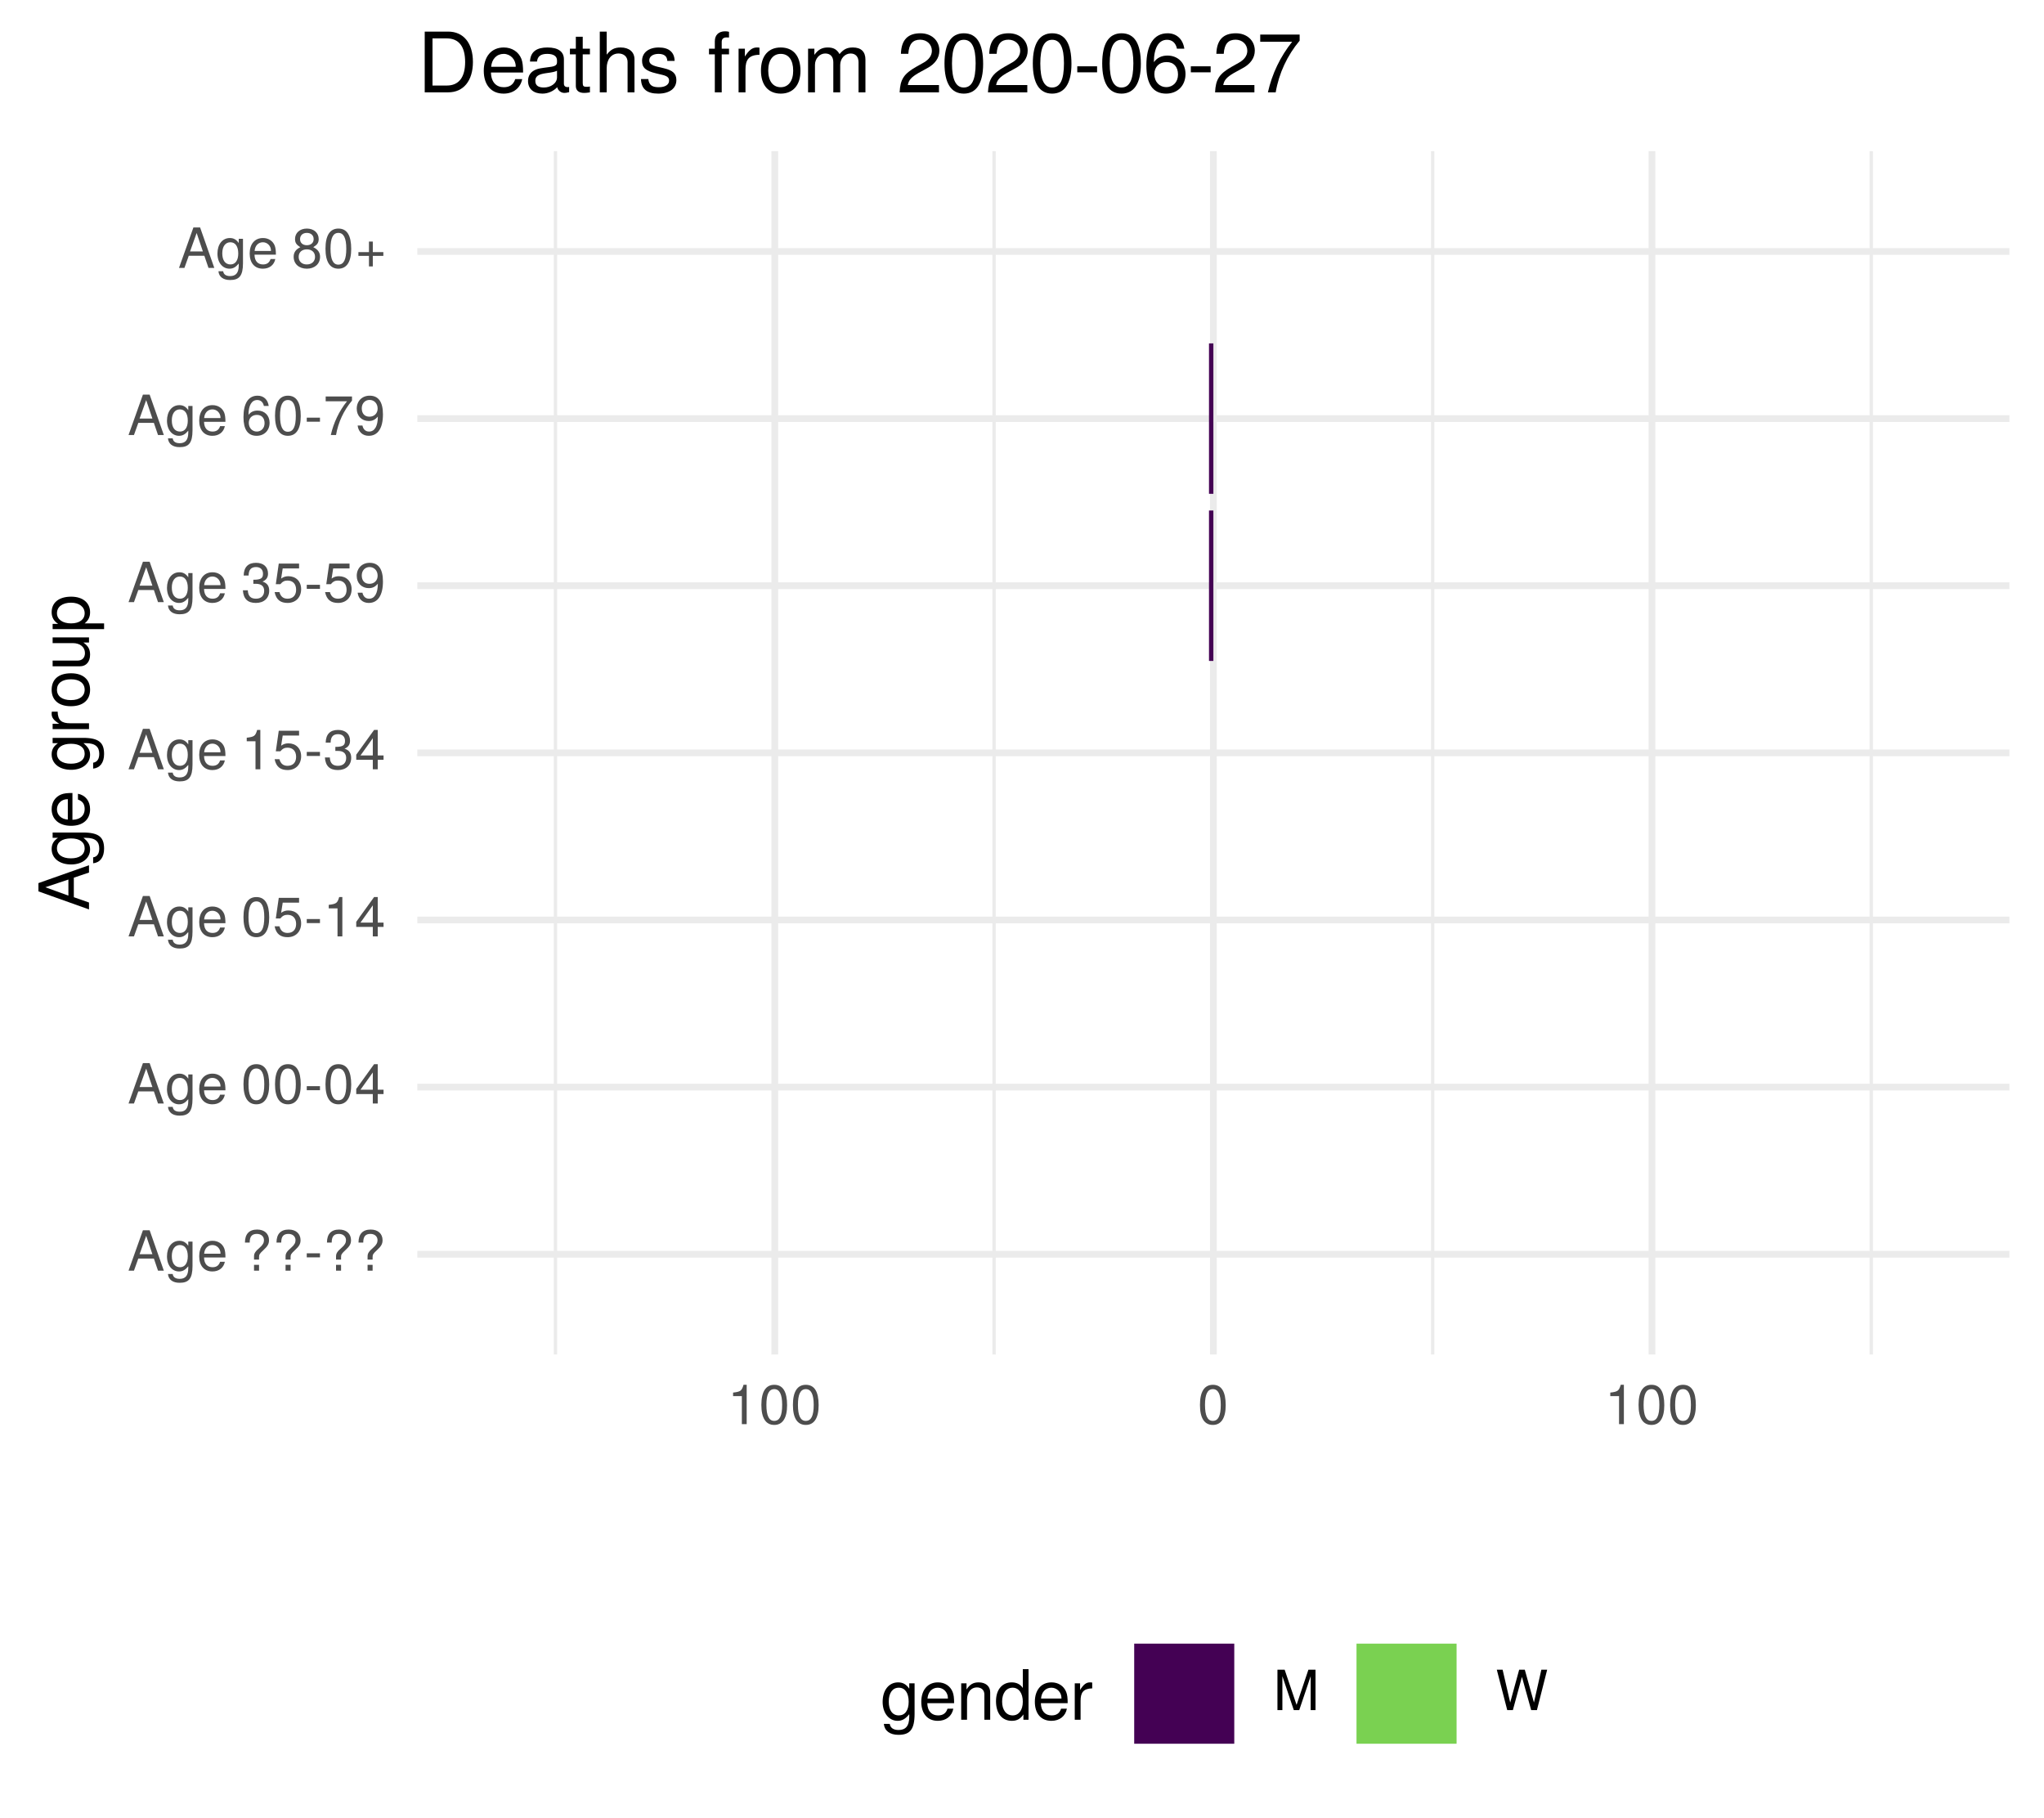
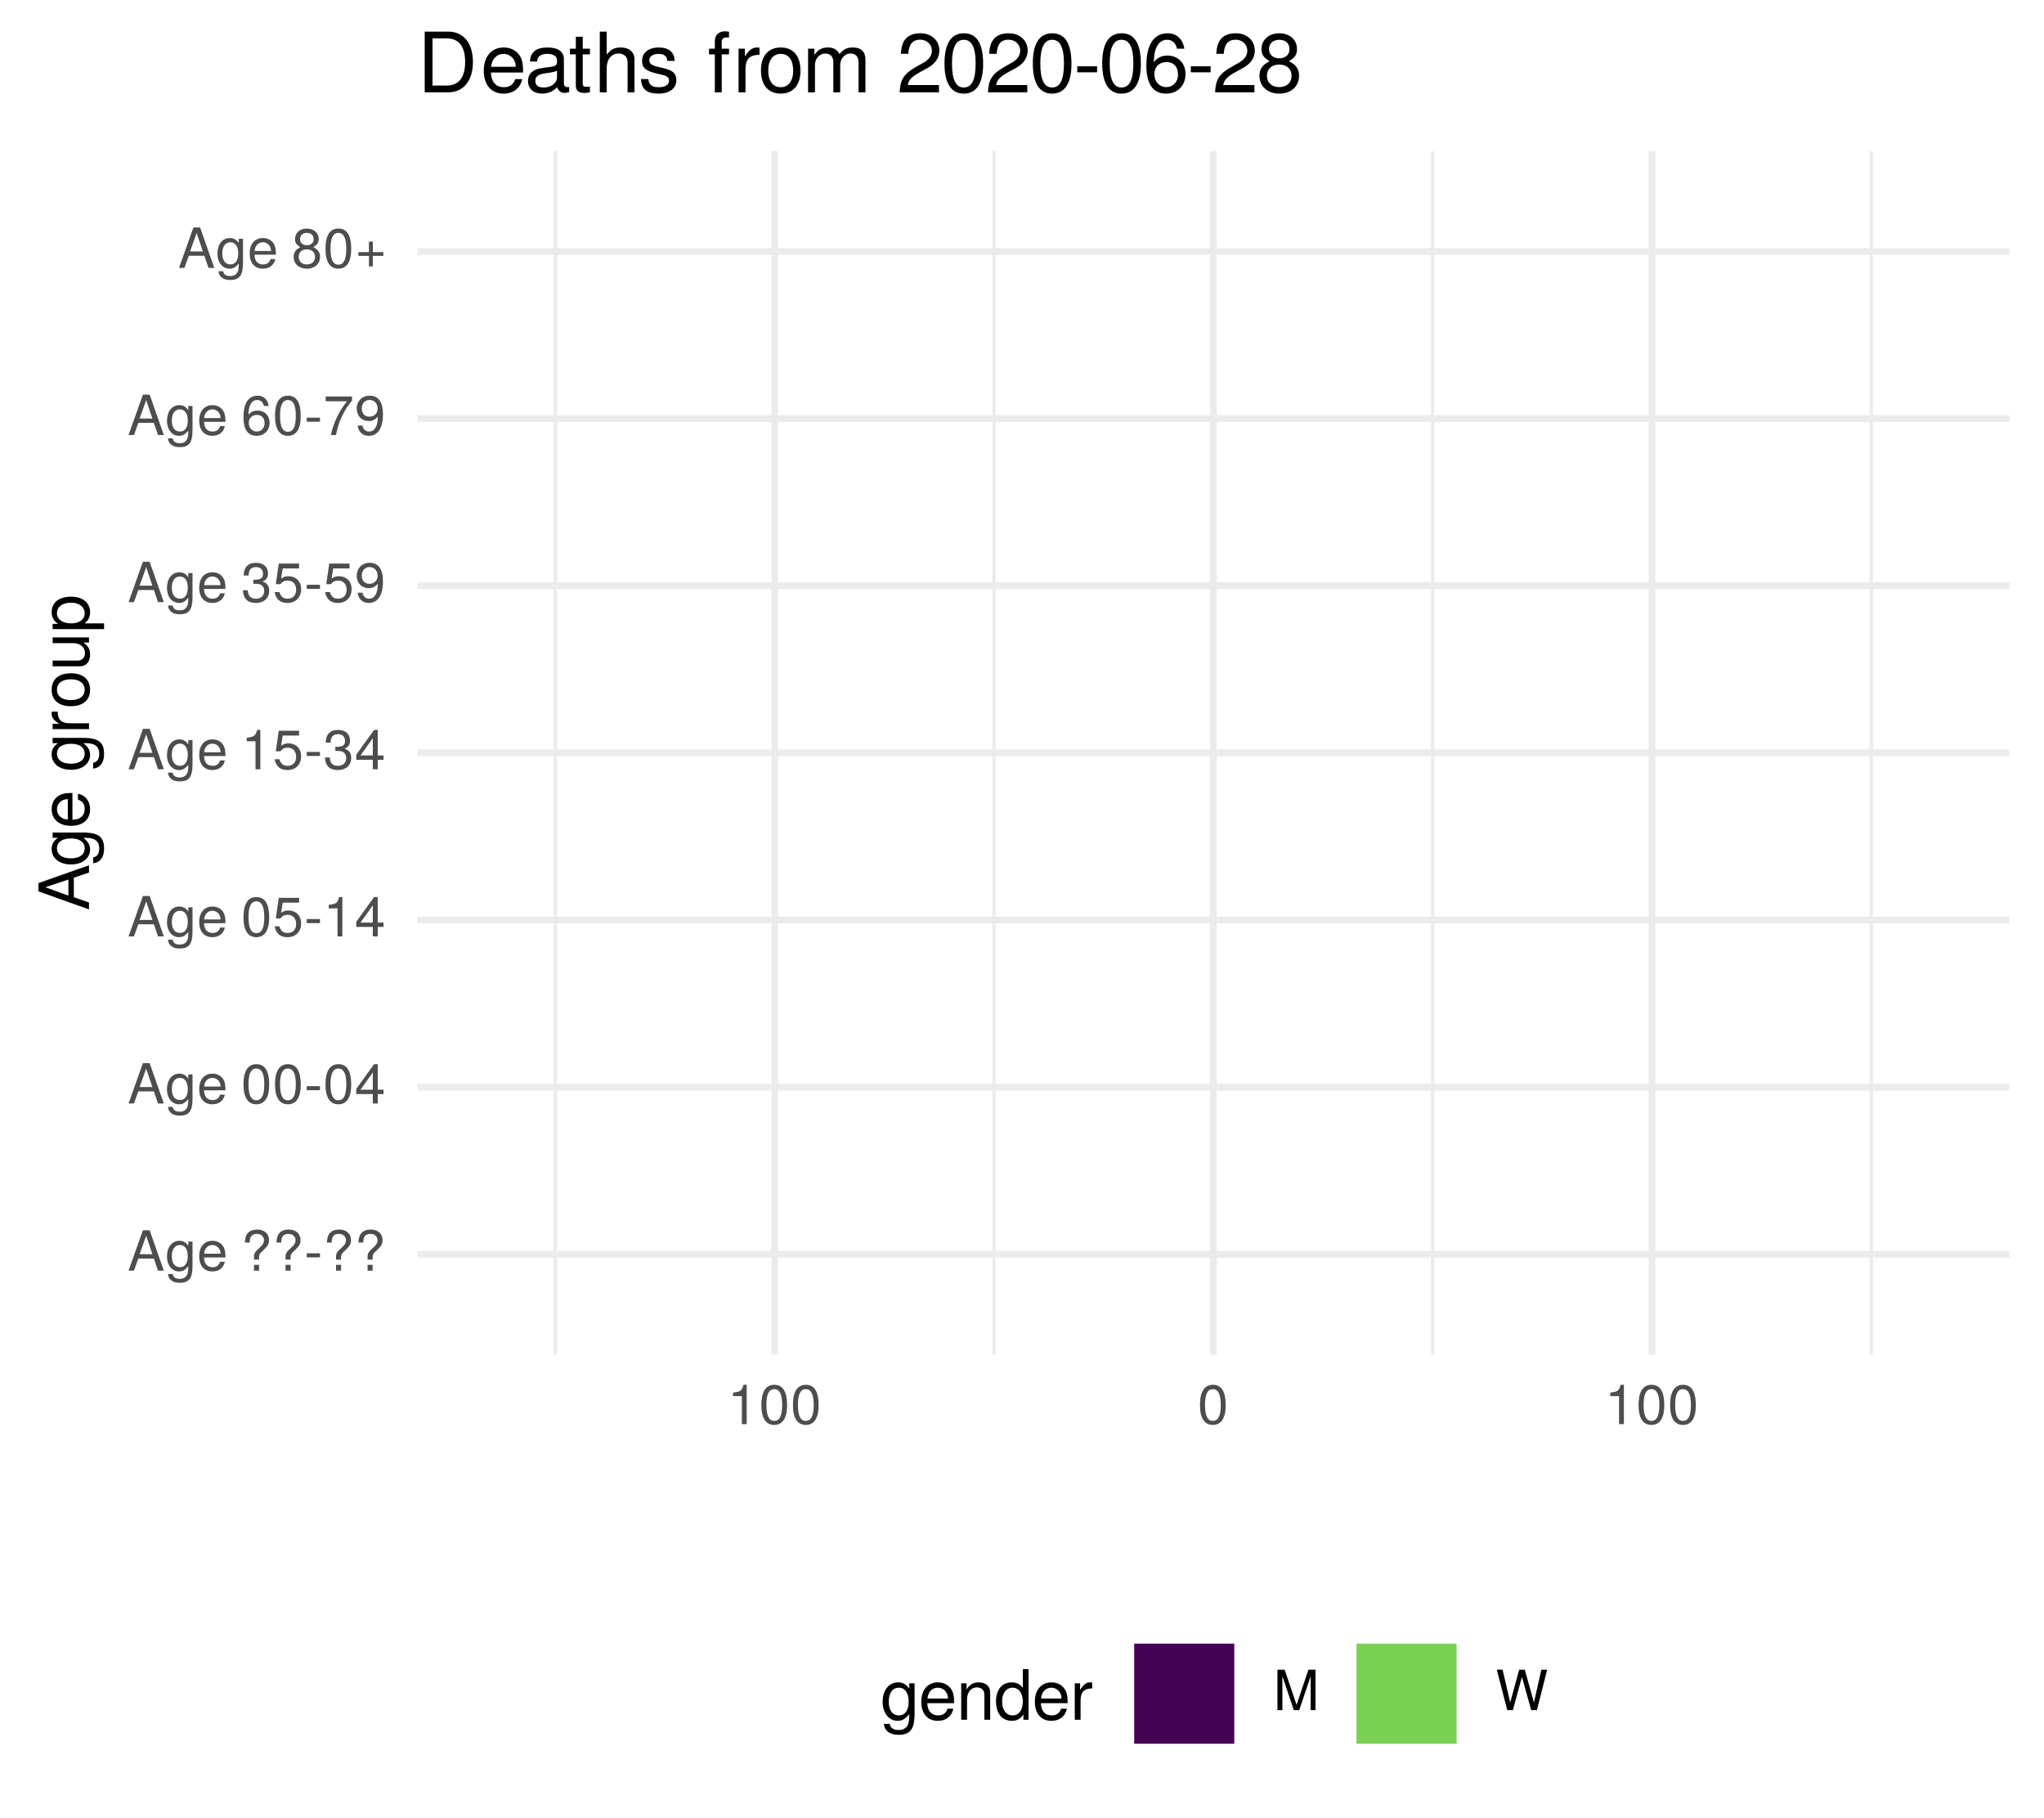
<svg xmlns="http://www.w3.org/2000/svg" xmlns:xlink="http://www.w3.org/1999/xlink" width="324pt" height="288pt" viewBox="0 0 324 288" version="1.1">
  <defs>
    <g>
      <symbol overflow="visible" id="glyph0-0">
        <path style="stroke:none;" d="" />
      </symbol>
      <symbol overflow="visible" id="glyph0-1">
        <path style="stroke:none;" d="M 5.75 0 L 3.5 -6.406 L 2.438 -6.406 L 0.156 0 L 1.016 0 L 1.703 -1.922 L 4.172 -1.922 L 4.828 0 Z M 3.938 -2.609 L 1.906 -2.609 L 2.953 -5.531 Z M 3.938 -2.609 " />
      </symbol>
      <symbol overflow="visible" id="glyph0-2">
        <path style="stroke:none;" d="M 4.297 -0.75 L 4.297 -4.609 L 3.625 -4.609 L 3.625 -3.938 C 3.25 -4.484 2.812 -4.734 2.219 -4.734 C 1.047 -4.734 0.25 -3.75 0.25 -2.266 C 0.25 -0.812 1.078 0.125 2.156 0.125 C 2.734 0.125 3.141 -0.109 3.625 -0.688 L 3.625 -0.391 C 3.625 0.828 3.125 1.297 2.266 1.297 C 1.688 1.297 1.234 1.094 1.156 0.531 L 0.406 0.531 C 0.484 1.406 1.156 1.922 2.25 1.922 C 3.688 1.922 4.297 1.281 4.297 -0.75 Z M 3.547 -2.281 C 3.547 -1.172 3.078 -0.547 2.312 -0.547 C 1.5 -0.547 1.016 -1.188 1.016 -2.312 C 1.016 -3.406 1.516 -4.062 2.297 -4.062 C 3.094 -4.062 3.547 -3.391 3.547 -2.281 Z M 3.547 -2.281 " />
      </symbol>
      <symbol overflow="visible" id="glyph0-3">
        <path style="stroke:none;" d="M 4.516 -2.094 C 4.516 -2.766 4.453 -3.188 4.328 -3.531 C 4.031 -4.281 3.328 -4.734 2.469 -4.734 C 1.172 -4.734 0.359 -3.797 0.359 -2.281 C 0.359 -0.766 1.156 0.125 2.453 0.125 C 3.5 0.125 4.234 -0.469 4.422 -1.406 L 3.672 -1.406 C 3.469 -0.797 3.062 -0.547 2.469 -0.547 C 1.703 -0.547 1.141 -1.031 1.125 -2.094 Z M 3.734 -2.75 C 3.734 -2.75 3.734 -2.703 3.719 -2.688 L 1.141 -2.688 C 1.203 -3.516 1.719 -4.062 2.453 -4.062 C 3.172 -4.062 3.734 -3.469 3.734 -2.75 Z M 3.734 -2.75 " />
      </symbol>
      <symbol overflow="visible" id="glyph0-4">
        <path style="stroke:none;" d="" />
      </symbol>
      <symbol overflow="visible" id="glyph0-5">
        <path style="stroke:none;" d="M 4.422 -4.828 C 4.422 -5.859 3.688 -6.516 2.547 -6.516 C 1.281 -6.516 0.609 -5.812 0.609 -4.453 L 1.359 -4.453 C 1.359 -5.422 1.719 -5.828 2.5 -5.828 C 3.172 -5.828 3.625 -5.422 3.625 -4.828 C 3.625 -4.422 3.438 -4.078 2.969 -3.672 C 2.453 -3.203 2.453 -3.203 2.297 -3 C 2.109 -2.75 2.047 -2.547 2.047 -2.234 L 2.047 -1.75 L 2.844 -1.75 L 2.844 -2.156 C 2.844 -2.547 2.938 -2.703 3.531 -3.25 C 4.203 -3.859 4.422 -4.25 4.422 -4.828 Z M 2.844 0 L 2.844 -0.922 L 2.047 -0.922 L 2.047 0 Z M 2.844 0 " />
      </symbol>
      <symbol overflow="visible" id="glyph0-6">
        <path style="stroke:none;" d="M 2.5 -2.109 L 2.5 -2.75 L 0.406 -2.75 L 0.406 -2.109 Z M 2.5 -2.109 " />
      </symbol>
      <symbol overflow="visible" id="glyph0-7">
        <path style="stroke:none;" d="M 4.453 -3 C 4.453 -5.156 3.781 -6.234 2.422 -6.234 C 1.078 -6.234 0.375 -5.141 0.375 -3.047 C 0.375 -0.953 1.078 0.125 2.422 0.125 C 3.734 0.125 4.453 -0.953 4.453 -3 Z M 3.672 -3.062 C 3.672 -1.297 3.266 -0.516 2.406 -0.516 C 1.578 -0.516 1.172 -1.344 1.172 -3.047 C 1.172 -4.75 1.578 -5.547 2.422 -5.547 C 3.25 -5.547 3.672 -4.734 3.672 -3.062 Z M 3.672 -3.062 " />
      </symbol>
      <symbol overflow="visible" id="glyph0-8">
        <path style="stroke:none;" d="M 4.578 -1.5 L 4.578 -2.188 L 3.656 -2.188 L 3.656 -6.234 L 3.078 -6.234 L 0.25 -2.312 L 0.25 -1.5 L 2.875 -1.5 L 2.875 0 L 3.656 0 L 3.656 -1.5 Z M 2.875 -2.188 L 0.922 -2.188 L 2.875 -4.922 Z M 2.875 -2.188 " />
      </symbol>
      <symbol overflow="visible" id="glyph0-9">
        <path style="stroke:none;" d="M 4.516 -2.062 C 4.516 -3.297 3.688 -4.109 2.5 -4.109 C 2.062 -4.109 1.703 -4 1.344 -3.734 L 1.594 -5.344 L 4.188 -5.344 L 4.188 -6.109 L 0.969 -6.109 L 0.5 -2.844 L 1.219 -2.844 C 1.578 -3.266 1.875 -3.422 2.359 -3.422 C 3.188 -3.422 3.719 -2.891 3.719 -1.969 C 3.719 -1.062 3.203 -0.547 2.359 -0.547 C 1.688 -0.547 1.266 -0.891 1.078 -1.594 L 0.312 -1.594 C 0.562 -0.359 1.266 0.125 2.375 0.125 C 3.641 0.125 4.516 -0.75 4.516 -2.062 Z M 4.516 -2.062 " />
      </symbol>
      <symbol overflow="visible" id="glyph0-10">
        <path style="stroke:none;" d="M 3.047 0 L 3.047 -6.234 L 2.547 -6.234 C 2.266 -5.281 2.094 -5.141 0.891 -5 L 0.891 -4.438 L 2.281 -4.438 L 2.281 0 Z M 3.047 0 " />
      </symbol>
      <symbol overflow="visible" id="glyph0-11">
        <path style="stroke:none;" d="M 4.453 -1.812 C 4.453 -2.562 4.141 -3.016 3.391 -3.266 C 3.969 -3.5 4.266 -3.891 4.266 -4.516 C 4.266 -5.594 3.547 -6.234 2.359 -6.234 C 1.109 -6.234 0.438 -5.547 0.406 -4.219 L 1.188 -4.219 C 1.203 -5.141 1.578 -5.562 2.375 -5.562 C 3.062 -5.562 3.469 -5.156 3.469 -4.5 C 3.469 -3.828 3.188 -3.547 1.938 -3.547 L 1.938 -2.906 L 2.359 -2.906 C 3.219 -2.906 3.656 -2.5 3.656 -1.797 C 3.656 -1.016 3.172 -0.547 2.359 -0.547 C 1.516 -0.547 1.109 -0.969 1.062 -1.875 L 0.281 -1.875 C 0.375 -0.5 1.062 0.125 2.344 0.125 C 3.625 0.125 4.453 -0.641 4.453 -1.812 Z M 4.453 -1.812 " />
      </symbol>
      <symbol overflow="visible" id="glyph0-12">
        <path style="stroke:none;" d="M 4.484 -3.266 C 4.484 -5.219 3.797 -6.234 2.375 -6.234 C 1.188 -6.234 0.328 -5.391 0.328 -4.172 C 0.328 -3.016 1.125 -2.219 2.25 -2.219 C 2.844 -2.219 3.266 -2.438 3.672 -2.922 C 3.672 -1.406 3.172 -0.547 2.281 -0.547 C 1.734 -0.547 1.359 -0.891 1.234 -1.5 L 0.469 -1.5 C 0.609 -0.469 1.281 0.125 2.234 0.125 C 3.688 0.125 4.484 -1.109 4.484 -3.266 Z M 3.641 -4.188 C 3.641 -3.422 3.094 -2.906 2.344 -2.906 C 1.594 -2.906 1.125 -3.391 1.125 -4.234 C 1.125 -5.016 1.656 -5.562 2.359 -5.562 C 3.094 -5.562 3.641 -5 3.641 -4.188 Z M 3.641 -4.188 " />
      </symbol>
      <symbol overflow="visible" id="glyph0-13">
        <path style="stroke:none;" d="M 4.516 -1.938 C 4.516 -3.094 3.719 -3.875 2.609 -3.875 C 1.984 -3.875 1.5 -3.641 1.172 -3.188 C 1.172 -4.703 1.672 -5.547 2.562 -5.547 C 3.109 -5.547 3.484 -5.203 3.609 -4.609 L 4.375 -4.609 C 4.234 -5.625 3.562 -6.234 2.609 -6.234 C 1.156 -6.234 0.375 -5.016 0.375 -2.844 C 0.375 -0.891 1.047 0.125 2.469 0.125 C 3.656 0.125 4.516 -0.719 4.516 -1.938 Z M 3.719 -1.875 C 3.719 -1.094 3.188 -0.547 2.484 -0.547 C 1.766 -0.547 1.219 -1.125 1.219 -1.922 C 1.219 -2.688 1.734 -3.188 2.5 -3.188 C 3.25 -3.188 3.719 -2.703 3.719 -1.875 Z M 3.719 -1.875 " />
      </symbol>
      <symbol overflow="visible" id="glyph0-14">
        <path style="stroke:none;" d="M 4.578 -5.453 L 4.578 -6.109 L 0.406 -6.109 L 0.406 -5.344 L 3.781 -5.344 C 2.531 -3.781 1.656 -1.953 1.219 0 L 2.047 0 C 2.391 -2.016 3.266 -3.891 4.578 -5.453 Z M 4.578 -5.453 " />
      </symbol>
      <symbol overflow="visible" id="glyph0-15">
        <path style="stroke:none;" d="M 4.516 -1.766 C 4.516 -2.453 4.156 -2.938 3.438 -3.281 C 4.078 -3.672 4.297 -3.984 4.297 -4.578 C 4.297 -5.547 3.531 -6.234 2.422 -6.234 C 1.312 -6.234 0.547 -5.547 0.547 -4.578 C 0.547 -4 0.75 -3.672 1.391 -3.281 C 0.672 -2.938 0.328 -2.453 0.328 -1.766 C 0.328 -0.625 1.188 0.125 2.422 0.125 C 3.656 0.125 4.516 -0.625 4.516 -1.766 Z M 3.5 -4.562 C 3.5 -3.969 3.062 -3.594 2.422 -3.594 C 1.766 -3.594 1.344 -3.969 1.344 -4.562 C 1.344 -5.156 1.766 -5.547 2.422 -5.547 C 3.078 -5.547 3.5 -5.156 3.5 -4.562 Z M 3.719 -1.75 C 3.719 -1.016 3.188 -0.547 2.406 -0.547 C 1.641 -0.547 1.125 -1.016 1.125 -1.75 C 1.125 -2.484 1.641 -2.938 2.422 -2.938 C 3.188 -2.938 3.719 -2.484 3.719 -1.75 Z M 3.719 -1.75 " />
      </symbol>
      <symbol overflow="visible" id="glyph0-16">
        <path style="stroke:none;" d="M 4.547 -1.906 L 4.547 -2.5 L 2.875 -2.5 L 2.875 -4.172 L 2.266 -4.172 L 2.266 -2.5 L 0.594 -2.5 L 0.594 -1.906 L 2.266 -1.906 L 2.266 -0.234 L 2.875 -0.234 L 2.875 -1.906 Z M 4.547 -1.906 " />
      </symbol>
      <symbol overflow="visible" id="glyph0-17">
        <path style="stroke:none;" d="M 6.688 0 L 6.688 -6.406 L 5.562 -6.406 L 3.688 -0.828 L 1.797 -6.406 L 0.656 -6.406 L 0.656 0 L 1.438 0 L 1.438 -5.375 L 3.25 0 L 4.109 0 L 5.922 -5.375 L 5.922 0 Z M 6.688 0 " />
      </symbol>
      <symbol overflow="visible" id="glyph0-18">
        <path style="stroke:none;" d="M 8.172 -6.406 L 7.25 -6.406 L 6.078 -1.203 L 4.625 -6.406 L 3.734 -6.406 L 2.312 -1.203 L 1.109 -6.406 L 0.188 -6.406 L 1.844 0 L 2.734 0 L 4.172 -5.266 L 5.641 0 L 6.547 0 Z M 8.172 -6.406 " />
      </symbol>
      <symbol overflow="visible" id="glyph1-0">
        <path style="stroke:none;" d="" />
      </symbol>
      <symbol overflow="visible" id="glyph1-1">
        <path style="stroke:none;" d="M 0 -7.188 L -8.016 -4.359 L -8.016 -3.047 L 0 -0.188 L 0 -1.281 L -2.406 -2.125 L -2.406 -5.219 L 0 -6.031 Z M -3.266 -4.922 L -3.266 -2.375 L -6.922 -3.703 Z M -3.266 -4.922 " />
      </symbol>
      <symbol overflow="visible" id="glyph1-2">
        <path style="stroke:none;" d="M -0.953 -5.375 L -5.766 -5.375 L -5.766 -4.531 L -4.922 -4.531 C -5.609 -4.062 -5.922 -3.516 -5.922 -2.766 C -5.922 -1.312 -4.703 -0.312 -2.828 -0.312 C -1.016 -0.312 0.172 -1.344 0.172 -2.688 C 0.172 -3.422 -0.141 -3.922 -0.875 -4.531 L -0.484 -4.531 C 1.047 -4.531 1.625 -3.906 1.625 -2.844 C 1.625 -2.109 1.359 -1.547 0.656 -1.438 L 0.656 -0.5 C 1.75 -0.609 2.391 -1.453 2.391 -2.812 C 2.391 -4.609 1.594 -5.375 -0.953 -5.375 Z M -2.844 -4.438 C -1.469 -4.438 -0.688 -3.844 -0.688 -2.875 C -0.688 -1.875 -1.484 -1.281 -2.875 -1.281 C -4.266 -1.281 -5.078 -1.891 -5.078 -2.875 C -5.078 -3.859 -4.25 -4.438 -2.844 -4.438 Z M -2.844 -4.438 " />
      </symbol>
      <symbol overflow="visible" id="glyph1-3">
        <path style="stroke:none;" d="M -2.625 -5.641 C -3.453 -5.641 -3.984 -5.578 -4.406 -5.406 C -5.359 -5.031 -5.922 -4.156 -5.922 -3.078 C -5.922 -1.469 -4.734 -0.438 -2.844 -0.438 C -0.953 -0.438 0.172 -1.438 0.172 -3.062 C 0.172 -4.375 -0.578 -5.297 -1.75 -5.516 L -1.75 -4.594 C -0.984 -4.344 -0.688 -3.828 -0.688 -3.094 C -0.688 -2.141 -1.297 -1.422 -2.625 -1.391 Z M -3.438 -4.656 C -3.438 -4.656 -3.391 -4.656 -3.359 -4.656 L -3.359 -1.422 C -4.391 -1.5 -5.078 -2.141 -5.078 -3.062 C -5.078 -3.969 -4.328 -4.656 -3.438 -4.656 Z M -3.438 -4.656 " />
      </symbol>
      <symbol overflow="visible" id="glyph1-4">
        <path style="stroke:none;" d="" />
      </symbol>
      <symbol overflow="visible" id="glyph1-5">
        <path style="stroke:none;" d="M -4.969 -3.531 L -5.891 -3.531 C -5.922 -3.375 -5.922 -3.297 -5.922 -3.172 C -5.922 -2.578 -5.578 -2.141 -4.719 -1.609 L -5.766 -1.609 L -5.766 -0.766 L 0 -0.766 L 0 -1.688 L -2.984 -1.688 C -4.297 -1.688 -4.938 -2.109 -4.969 -3.531 Z M -4.969 -3.531 " />
      </symbol>
      <symbol overflow="visible" id="glyph1-6">
        <path style="stroke:none;" d="M -2.844 -5.609 C -4.828 -5.609 -5.922 -4.656 -5.922 -2.984 C -5.922 -1.375 -4.812 -0.391 -2.875 -0.391 C -0.953 -0.391 0.172 -1.359 0.172 -3 C 0.172 -4.625 -0.953 -5.609 -2.844 -5.609 Z M -2.844 -4.656 C -1.5 -4.656 -0.688 -4.016 -0.688 -3 C -0.688 -1.984 -1.484 -1.359 -2.875 -1.359 C -4.266 -1.359 -5.078 -1.984 -5.078 -3 C -5.078 -4.031 -4.281 -4.656 -2.844 -4.656 Z M -2.844 -4.656 " />
      </symbol>
      <symbol overflow="visible" id="glyph1-7">
        <path style="stroke:none;" d="M 0 -5.297 L -5.766 -5.297 L -5.766 -4.391 L -2.578 -4.391 C -1.406 -4.391 -0.641 -3.766 -0.641 -2.812 C -0.641 -2.094 -1.078 -1.625 -1.766 -1.625 L -5.766 -1.625 L -5.766 -0.719 L -1.406 -0.719 C -0.453 -0.719 0.172 -1.438 0.172 -2.547 C 0.172 -3.406 -0.125 -3.938 -0.891 -4.484 L 0 -4.484 Z M 0 -5.297 " />
      </symbol>
      <symbol overflow="visible" id="glyph1-8">
        <path style="stroke:none;" d="M -2.828 -5.75 C -4.766 -5.75 -5.922 -4.812 -5.922 -3.281 C -5.922 -2.5 -5.578 -1.875 -4.891 -1.438 L -5.766 -1.438 L -5.766 -0.609 L 2.391 -0.609 L 2.391 -1.516 L -0.688 -1.516 C -0.094 -2 0.172 -2.547 0.172 -3.281 C 0.172 -4.781 -0.984 -5.75 -2.828 -5.75 Z M -2.844 -4.797 C -1.547 -4.797 -0.688 -4.125 -0.688 -3.125 C -0.688 -2.156 -1.484 -1.516 -2.844 -1.516 C -4.188 -1.516 -5.078 -2.156 -5.078 -3.125 C -5.078 -4.141 -4.219 -4.797 -2.844 -4.797 Z M -2.844 -4.797 " />
      </symbol>
      <symbol overflow="visible" id="glyph2-0">
        <path style="stroke:none;" d="" />
      </symbol>
      <symbol overflow="visible" id="glyph2-1">
        <path style="stroke:none;" d="M 5.375 -0.953 L 5.375 -5.766 L 4.531 -5.766 L 4.531 -4.922 C 4.062 -5.609 3.516 -5.922 2.766 -5.922 C 1.312 -5.922 0.312 -4.703 0.312 -2.828 C 0.312 -1.016 1.344 0.172 2.688 0.172 C 3.422 0.172 3.922 -0.141 4.531 -0.875 L 4.531 -0.484 C 4.531 1.047 3.906 1.625 2.844 1.625 C 2.109 1.625 1.547 1.359 1.438 0.656 L 0.5 0.656 C 0.609 1.75 1.453 2.391 2.812 2.391 C 4.609 2.391 5.375 1.594 5.375 -0.953 Z M 4.438 -2.844 C 4.438 -1.469 3.844 -0.688 2.875 -0.688 C 1.875 -0.688 1.281 -1.484 1.281 -2.875 C 1.281 -4.266 1.891 -5.078 2.875 -5.078 C 3.859 -5.078 4.438 -4.25 4.438 -2.844 Z M 4.438 -2.844 " />
      </symbol>
      <symbol overflow="visible" id="glyph2-2">
        <path style="stroke:none;" d="M 5.641 -2.625 C 5.641 -3.453 5.578 -3.984 5.406 -4.406 C 5.031 -5.359 4.156 -5.922 3.078 -5.922 C 1.469 -5.922 0.438 -4.734 0.438 -2.844 C 0.438 -0.953 1.438 0.172 3.062 0.172 C 4.375 0.172 5.297 -0.578 5.516 -1.75 L 4.594 -1.75 C 4.344 -0.984 3.828 -0.688 3.094 -0.688 C 2.141 -0.688 1.422 -1.297 1.391 -2.625 Z M 4.656 -3.438 C 4.656 -3.438 4.656 -3.391 4.656 -3.359 L 1.422 -3.359 C 1.5 -4.391 2.141 -5.078 3.062 -5.078 C 3.969 -5.078 4.656 -4.328 4.656 -3.438 Z M 4.656 -3.438 " />
      </symbol>
      <symbol overflow="visible" id="glyph2-3">
        <path style="stroke:none;" d="M 5.359 0 L 5.359 -4.359 C 5.359 -5.312 4.641 -5.922 3.531 -5.922 C 2.672 -5.922 2.125 -5.594 1.609 -4.797 L 1.609 -5.766 L 0.766 -5.766 L 0.766 0 L 1.688 0 L 1.688 -3.172 C 1.688 -4.359 2.328 -5.125 3.25 -5.125 C 3.984 -5.125 4.438 -4.688 4.438 -4 L 4.438 0 Z M 5.359 0 " />
      </symbol>
      <symbol overflow="visible" id="glyph2-4">
        <path style="stroke:none;" d="M 5.438 0 L 5.438 -8.016 L 4.531 -8.016 L 4.531 -5.031 C 4.141 -5.625 3.531 -5.922 2.766 -5.922 C 1.266 -5.922 0.281 -4.781 0.281 -2.938 C 0.281 -0.984 1.25 0.172 2.797 0.172 C 3.594 0.172 4.141 -0.125 4.625 -0.844 L 4.625 0 Z M 4.531 -2.859 C 4.531 -1.531 3.891 -0.688 2.922 -0.688 C 1.906 -0.688 1.25 -1.547 1.25 -2.875 C 1.25 -4.219 1.906 -5.078 2.922 -5.078 C 3.906 -5.078 4.531 -4.188 4.531 -2.859 Z M 4.531 -2.859 " />
      </symbol>
      <symbol overflow="visible" id="glyph2-5">
        <path style="stroke:none;" d="M 3.531 -4.969 L 3.531 -5.891 C 3.375 -5.922 3.297 -5.922 3.172 -5.922 C 2.578 -5.922 2.141 -5.578 1.609 -4.719 L 1.609 -5.766 L 0.766 -5.766 L 0.766 0 L 1.688 0 L 1.688 -2.984 C 1.688 -4.297 2.109 -4.938 3.531 -4.969 Z M 3.531 -4.969 " />
      </symbol>
      <symbol overflow="visible" id="glyph3-0">
        <path style="stroke:none;" d="" />
      </symbol>
      <symbol overflow="visible" id="glyph3-1">
        <path style="stroke:none;" d="M 8.812 -4.812 C 8.812 -7.797 7.328 -9.625 4.891 -9.625 L 1.172 -9.625 L 1.172 0 L 4.891 0 C 7.312 0 8.812 -1.828 8.812 -4.812 Z M 7.578 -4.812 C 7.578 -2.375 6.578 -1.078 4.672 -1.078 L 2.406 -1.078 L 2.406 -8.547 L 4.672 -8.547 C 6.578 -8.547 7.578 -7.266 7.578 -4.812 Z M 7.578 -4.812 " />
      </symbol>
      <symbol overflow="visible" id="glyph3-2">
        <path style="stroke:none;" d="M 6.766 -3.141 C 6.766 -4.141 6.688 -4.781 6.5 -5.297 C 6.047 -6.438 4.984 -7.109 3.703 -7.109 C 1.766 -7.109 0.531 -5.688 0.531 -3.422 C 0.531 -1.156 1.734 0.203 3.672 0.203 C 5.25 0.203 6.344 -0.703 6.625 -2.094 L 5.516 -2.094 C 5.219 -1.188 4.594 -0.812 3.703 -0.812 C 2.562 -0.812 1.703 -1.562 1.672 -3.141 Z M 5.594 -4.125 C 5.594 -4.125 5.594 -4.062 5.578 -4.047 L 1.703 -4.047 C 1.797 -5.266 2.578 -6.094 3.688 -6.094 C 4.766 -6.094 5.594 -5.203 5.594 -4.125 Z M 5.594 -4.125 " />
      </symbol>
      <symbol overflow="visible" id="glyph3-3">
        <path style="stroke:none;" d="M 7.062 -0.031 L 7.062 -0.859 C 6.938 -0.828 6.891 -0.828 6.828 -0.828 C 6.438 -0.828 6.234 -1.031 6.234 -1.375 L 6.234 -5.234 C 6.234 -6.453 5.328 -7.109 3.625 -7.109 C 1.953 -7.109 0.922 -6.469 0.859 -4.875 L 1.969 -4.875 C 2.062 -5.719 2.562 -6.094 3.594 -6.094 C 4.578 -6.094 5.141 -5.734 5.141 -5.062 L 5.141 -4.781 C 5.141 -4.312 4.859 -4.125 3.984 -4.016 C 2.422 -3.812 2.188 -3.766 1.766 -3.594 C 0.969 -3.266 0.547 -2.641 0.547 -1.797 C 0.547 -0.547 1.422 0.203 2.828 0.203 C 3.703 0.203 4.562 -0.172 5.172 -0.812 C 5.297 -0.297 5.766 0.094 6.312 0.094 C 6.531 0.094 6.703 0.062 7.062 -0.031 Z M 5.141 -2.391 C 5.141 -1.406 4.125 -0.766 3.062 -0.766 C 2.203 -0.766 1.703 -1.062 1.703 -1.828 C 1.703 -2.547 2.188 -2.859 3.359 -3.031 C 4.531 -3.188 4.766 -3.25 5.141 -3.422 Z M 5.141 -2.391 " />
      </symbol>
      <symbol overflow="visible" id="glyph3-4">
        <path style="stroke:none;" d="M 3.359 0 L 3.359 -0.922 C 3.203 -0.891 3.031 -0.875 2.828 -0.875 C 2.344 -0.875 2.219 -1 2.219 -1.484 L 2.219 -6.016 L 3.359 -6.016 L 3.359 -6.922 L 2.219 -6.922 L 2.219 -8.812 L 1.125 -8.812 L 1.125 -6.922 L 0.188 -6.922 L 0.188 -6.016 L 1.125 -6.016 L 1.125 -1 C 1.125 -0.297 1.594 0.094 2.453 0.094 C 2.719 0.094 2.984 0.062 3.359 0 Z M 3.359 0 " />
      </symbol>
      <symbol overflow="visible" id="glyph3-5">
        <path style="stroke:none;" d="M 6.422 0 L 6.422 -5.234 C 6.422 -6.391 5.578 -7.109 4.234 -7.109 C 3.266 -7.109 2.672 -6.812 2.016 -5.969 L 2.016 -9.625 L 0.922 -9.625 L 0.922 0 L 2.016 0 L 2.016 -3.812 C 2.016 -5.234 2.766 -6.156 3.891 -6.156 C 4.672 -6.156 5.328 -5.703 5.328 -4.797 L 5.328 0 Z M 6.422 0 " />
      </symbol>
      <symbol overflow="visible" id="glyph3-6">
        <path style="stroke:none;" d="M 6.062 -1.938 C 6.062 -2.969 5.484 -3.484 4.109 -3.812 L 3.047 -4.062 C 2.156 -4.281 1.766 -4.562 1.766 -5.062 C 1.766 -5.688 2.344 -6.094 3.234 -6.094 C 4.125 -6.094 4.594 -5.719 4.625 -4.984 L 5.781 -4.984 C 5.766 -6.344 4.875 -7.109 3.281 -7.109 C 1.656 -7.109 0.625 -6.281 0.625 -5 C 0.625 -3.922 1.172 -3.406 2.812 -3.016 L 3.844 -2.766 C 4.609 -2.578 4.906 -2.344 4.906 -1.844 C 4.906 -1.203 4.266 -0.812 3.297 -0.812 C 2.312 -0.812 1.75 -1.062 1.609 -2.109 L 0.453 -2.109 C 0.5 -0.516 1.406 0.203 3.203 0.203 C 4.953 0.203 6.062 -0.609 6.062 -1.938 Z M 6.062 -1.938 " />
      </symbol>
      <symbol overflow="visible" id="glyph3-7">
        <path style="stroke:none;" d="" />
      </symbol>
      <symbol overflow="visible" id="glyph3-8">
        <path style="stroke:none;" d="M 3.406 -6.016 L 3.406 -6.922 L 2.25 -6.922 L 2.25 -8 C 2.25 -8.469 2.516 -8.703 3.031 -8.703 C 3.109 -8.703 3.156 -8.703 3.406 -8.688 L 3.406 -9.594 C 3.156 -9.656 3.016 -9.672 2.781 -9.672 C 1.766 -9.672 1.156 -9.078 1.156 -8.094 L 1.156 -6.922 L 0.234 -6.922 L 0.234 -6.016 L 1.156 -6.016 L 1.156 0 L 2.25 0 L 2.25 -6.016 Z M 3.406 -6.016 " />
      </symbol>
      <symbol overflow="visible" id="glyph3-9">
        <path style="stroke:none;" d="M 4.234 -5.953 L 4.234 -7.078 C 4.047 -7.109 3.969 -7.109 3.812 -7.109 C 3.109 -7.109 2.562 -6.688 1.922 -5.672 L 1.922 -6.922 L 0.922 -6.922 L 0.922 0 L 2.016 0 L 2.016 -3.594 C 2.016 -5.156 2.531 -5.922 4.234 -5.953 Z M 4.234 -5.953 " />
      </symbol>
      <symbol overflow="visible" id="glyph3-10">
        <path style="stroke:none;" d="M 6.734 -3.406 C 6.734 -5.797 5.578 -7.109 3.594 -7.109 C 1.656 -7.109 0.469 -5.781 0.469 -3.453 C 0.469 -1.141 1.641 0.203 3.609 0.203 C 5.547 0.203 6.734 -1.141 6.734 -3.406 Z M 5.578 -3.422 C 5.578 -1.797 4.812 -0.812 3.609 -0.812 C 2.375 -0.812 1.625 -1.781 1.625 -3.453 C 1.625 -5.125 2.375 -6.094 3.609 -6.094 C 4.844 -6.094 5.578 -5.141 5.578 -3.422 Z M 5.578 -3.422 " />
      </symbol>
      <symbol overflow="visible" id="glyph3-11">
        <path style="stroke:none;" d="M 10.031 0 L 10.031 -5.188 C 10.031 -6.438 9.344 -7.109 8.047 -7.109 C 7.125 -7.109 6.578 -6.844 5.922 -6.062 C 5.516 -6.797 4.969 -7.109 4.062 -7.109 C 3.141 -7.109 2.531 -6.766 1.938 -5.938 L 1.938 -6.922 L 0.938 -6.922 L 0.938 0 L 2.031 0 L 2.031 -4.344 C 2.031 -5.344 2.766 -6.156 3.656 -6.156 C 4.469 -6.156 4.938 -5.656 4.938 -4.766 L 4.938 0 L 6.031 0 L 6.031 -4.344 C 6.031 -5.344 6.766 -6.156 7.672 -6.156 C 8.469 -6.156 8.938 -5.641 8.938 -4.766 L 8.938 0 Z M 10.031 0 " />
      </symbol>
      <symbol overflow="visible" id="glyph3-12">
        <path style="stroke:none;" d="M 6.75 -6.609 C 6.75 -8.203 5.516 -9.359 3.75 -9.359 C 1.828 -9.359 0.719 -8.391 0.656 -6.109 L 1.828 -6.109 C 1.922 -7.688 2.562 -8.344 3.703 -8.344 C 4.766 -8.344 5.562 -7.594 5.562 -6.594 C 5.562 -5.844 5.125 -5.219 4.297 -4.734 L 3.078 -4.047 C 1.125 -2.938 0.547 -2.062 0.453 0 L 6.688 0 L 6.688 -1.156 L 1.75 -1.156 C 1.875 -1.922 2.297 -2.406 3.453 -3.078 L 4.766 -3.797 C 6.078 -4.484 6.75 -5.469 6.75 -6.609 Z M 6.75 -6.609 " />
      </symbol>
      <symbol overflow="visible" id="glyph3-13">
        <path style="stroke:none;" d="M 6.688 -4.5 C 6.688 -7.75 5.672 -9.359 3.625 -9.359 C 1.609 -9.359 0.562 -7.719 0.562 -4.578 C 0.562 -1.422 1.625 0.203 3.625 0.203 C 5.609 0.203 6.688 -1.422 6.688 -4.5 Z M 5.5 -4.609 C 5.5 -1.953 4.891 -0.766 3.609 -0.766 C 2.375 -0.766 1.75 -2 1.75 -4.562 C 1.75 -7.125 2.375 -8.328 3.625 -8.328 C 4.891 -8.328 5.5 -7.109 5.5 -4.609 Z M 5.5 -4.609 " />
      </symbol>
      <symbol overflow="visible" id="glyph3-14">
        <path style="stroke:none;" d="M 3.75 -3.172 L 3.75 -4.125 L 0.609 -4.125 L 0.609 -3.172 Z M 3.75 -3.172 " />
      </symbol>
      <symbol overflow="visible" id="glyph3-15">
        <path style="stroke:none;" d="M 6.766 -2.906 C 6.766 -4.641 5.578 -5.828 3.906 -5.828 C 2.984 -5.828 2.25 -5.469 1.75 -4.781 C 1.766 -7.062 2.516 -8.328 3.844 -8.328 C 4.656 -8.328 5.234 -7.812 5.406 -6.922 L 6.578 -6.922 C 6.344 -8.453 5.344 -9.359 3.922 -9.359 C 1.75 -9.359 0.562 -7.531 0.562 -4.266 C 0.562 -1.344 1.578 0.203 3.703 0.203 C 5.5 0.203 6.766 -1.062 6.766 -2.906 Z M 5.578 -2.812 C 5.578 -1.641 4.797 -0.828 3.719 -0.828 C 2.641 -0.828 1.828 -1.672 1.828 -2.875 C 1.828 -4.047 2.609 -4.797 3.766 -4.797 C 4.891 -4.797 5.578 -4.062 5.578 -2.812 Z M 5.578 -2.812 " />
      </symbol>
      <symbol overflow="visible" id="glyph3-16">
-         <path style="stroke:none;" d="M 6.859 -8.188 L 6.859 -9.156 L 0.609 -9.156 L 0.609 -8.016 L 5.672 -8.016 C 3.797 -5.672 2.484 -2.938 1.828 0 L 3.062 0 C 3.578 -3.031 4.891 -5.844 6.859 -8.188 Z M 6.859 -8.188 " />
+         <path style="stroke:none;" d="M 6.766 -2.641 C 6.766 -3.688 6.25 -4.406 5.156 -4.922 C 6.125 -5.5 6.438 -5.984 6.438 -6.859 C 6.438 -8.328 5.297 -9.359 3.625 -9.359 C 1.984 -9.359 0.812 -8.328 0.812 -6.859 C 0.812 -6 1.141 -5.516 2.094 -4.922 C 1.016 -4.406 0.484 -3.688 0.484 -2.656 C 0.484 -0.938 1.781 0.203 3.625 0.203 C 5.484 0.203 6.766 -0.938 6.766 -2.641 Z M 5.25 -6.844 C 5.25 -5.969 4.609 -5.391 3.625 -5.391 C 2.656 -5.391 2 -5.969 2 -6.859 C 2 -7.75 2.656 -8.328 3.625 -8.328 C 4.625 -8.328 5.25 -7.75 5.25 -6.844 Z M 5.578 -2.625 C 5.578 -1.516 4.797 -0.828 3.609 -0.828 C 2.469 -0.828 1.672 -1.531 1.672 -2.625 C 1.672 -3.719 2.469 -4.406 3.625 -4.406 C 4.797 -4.406 5.578 -3.719 5.578 -2.625 Z M 5.578 -2.625 " />
      </symbol>
    </g>
    <clipPath id="clip1">
      <path d="M 87 23.957 L 89 23.957 L 89 214.648 L 87 214.648 Z M 87 23.957 " />
    </clipPath>
    <clipPath id="clip2">
      <path d="M 157 23.957 L 158 23.957 L 158 214.648 L 157 214.648 Z M 157 23.957 " />
    </clipPath>
    <clipPath id="clip3">
      <path d="M 226 23.957 L 228 23.957 L 228 214.648 L 226 214.648 Z M 226 23.957 " />
    </clipPath>
    <clipPath id="clip4">
      <path d="M 296 23.957 L 297 23.957 L 297 214.648 L 296 214.648 Z M 296 23.957 " />
    </clipPath>
    <clipPath id="clip5">
      <path d="M 66.152 198 L 318.523 198 L 318.523 200 L 66.152 200 Z M 66.152 198 " />
    </clipPath>
    <clipPath id="clip6">
      <path d="M 66.152 171 L 318.523 171 L 318.523 173 L 66.152 173 Z M 66.152 171 " />
    </clipPath>
    <clipPath id="clip7">
      <path d="M 66.152 145 L 318.523 145 L 318.523 147 L 66.152 147 Z M 66.152 145 " />
    </clipPath>
    <clipPath id="clip8">
      <path d="M 66.152 118 L 318.523 118 L 318.523 120 L 66.152 120 Z M 66.152 118 " />
    </clipPath>
    <clipPath id="clip9">
      <path d="M 66.152 92 L 318.523 92 L 318.523 94 L 66.152 94 Z M 66.152 92 " />
    </clipPath>
    <clipPath id="clip10">
      <path d="M 66.152 65 L 318.523 65 L 318.523 67 L 66.152 67 Z M 66.152 65 " />
    </clipPath>
    <clipPath id="clip11">
      <path d="M 66.152 39 L 318.523 39 L 318.523 41 L 66.152 41 Z M 66.152 39 " />
    </clipPath>
    <clipPath id="clip12">
      <path d="M 122 23.957 L 124 23.957 L 124 214.648 L 122 214.648 Z M 122 23.957 " />
    </clipPath>
    <clipPath id="clip13">
      <path d="M 191 23.957 L 193 23.957 L 193 214.648 L 191 214.648 Z M 191 23.957 " />
    </clipPath>
    <clipPath id="clip14">
      <path d="M 261 23.957 L 263 23.957 L 263 214.648 L 261 214.648 Z M 261 23.957 " />
    </clipPath>
  </defs>
-   <g id="surface3106">
+   <g id="surface3116">
    <rect x="0" y="0" width="324" height="288" style="fill:rgb(100%,100%,100%);fill-opacity:1;stroke:none;" />
    <g clip-path="url(#clip1)" clip-rule="nonzero">
      <path style="fill:none;stroke-width:0.533;stroke-linecap:butt;stroke-linejoin:round;stroke:rgb(92.157%,92.157%,92.157%);stroke-opacity:1;stroke-miterlimit:10;" d="M 88.051 214.652 L 88.051 23.957 " />
    </g>
    <g clip-path="url(#clip2)" clip-rule="nonzero">
      <path style="fill:none;stroke-width:0.533;stroke-linecap:butt;stroke-linejoin:round;stroke:rgb(92.157%,92.157%,92.157%);stroke-opacity:1;stroke-miterlimit:10;" d="M 157.574 214.652 L 157.574 23.957 " />
    </g>
    <g clip-path="url(#clip3)" clip-rule="nonzero">
      <path style="fill:none;stroke-width:0.533;stroke-linecap:butt;stroke-linejoin:round;stroke:rgb(92.157%,92.157%,92.157%);stroke-opacity:1;stroke-miterlimit:10;" d="M 227.098 214.652 L 227.098 23.957 " />
    </g>
    <g clip-path="url(#clip4)" clip-rule="nonzero">
      <path style="fill:none;stroke-width:0.533;stroke-linecap:butt;stroke-linejoin:round;stroke:rgb(92.157%,92.157%,92.157%);stroke-opacity:1;stroke-miterlimit:10;" d="M 296.621 214.652 L 296.621 23.957 " />
    </g>
    <g clip-path="url(#clip5)" clip-rule="nonzero">
      <path style="fill:none;stroke-width:1.067;stroke-linecap:butt;stroke-linejoin:round;stroke:rgb(92.157%,92.157%,92.157%);stroke-opacity:1;stroke-miterlimit:10;" d="M 66.152 198.762 L 318.52 198.762 " />
    </g>
    <g clip-path="url(#clip6)" clip-rule="nonzero">
      <path style="fill:none;stroke-width:1.067;stroke-linecap:butt;stroke-linejoin:round;stroke:rgb(92.157%,92.157%,92.157%);stroke-opacity:1;stroke-miterlimit:10;" d="M 66.152 172.273 L 318.52 172.273 " />
    </g>
    <g clip-path="url(#clip7)" clip-rule="nonzero">
      <path style="fill:none;stroke-width:1.067;stroke-linecap:butt;stroke-linejoin:round;stroke:rgb(92.157%,92.157%,92.157%);stroke-opacity:1;stroke-miterlimit:10;" d="M 66.152 145.789 L 318.52 145.789 " />
    </g>
    <g clip-path="url(#clip8)" clip-rule="nonzero">
      <path style="fill:none;stroke-width:1.067;stroke-linecap:butt;stroke-linejoin:round;stroke:rgb(92.157%,92.157%,92.157%);stroke-opacity:1;stroke-miterlimit:10;" d="M 66.152 119.305 L 318.52 119.305 " />
    </g>
    <g clip-path="url(#clip9)" clip-rule="nonzero">
      <path style="fill:none;stroke-width:1.067;stroke-linecap:butt;stroke-linejoin:round;stroke:rgb(92.157%,92.157%,92.157%);stroke-opacity:1;stroke-miterlimit:10;" d="M 66.152 92.82 L 318.52 92.82 " />
    </g>
    <g clip-path="url(#clip10)" clip-rule="nonzero">
      <path style="fill:none;stroke-width:1.067;stroke-linecap:butt;stroke-linejoin:round;stroke:rgb(92.157%,92.157%,92.157%);stroke-opacity:1;stroke-miterlimit:10;" d="M 66.152 66.336 L 318.52 66.336 " />
    </g>
    <g clip-path="url(#clip11)" clip-rule="nonzero">
      <path style="fill:none;stroke-width:1.067;stroke-linecap:butt;stroke-linejoin:round;stroke:rgb(92.157%,92.157%,92.157%);stroke-opacity:1;stroke-miterlimit:10;" d="M 66.152 39.852 L 318.52 39.852 " />
    </g>
    <g clip-path="url(#clip12)" clip-rule="nonzero">
      <path style="fill:none;stroke-width:1.067;stroke-linecap:butt;stroke-linejoin:round;stroke:rgb(92.157%,92.157%,92.157%);stroke-opacity:1;stroke-miterlimit:10;" d="M 122.812 214.652 L 122.812 23.957 " />
    </g>
    <g clip-path="url(#clip13)" clip-rule="nonzero">
      <path style="fill:none;stroke-width:1.067;stroke-linecap:butt;stroke-linejoin:round;stroke:rgb(92.157%,92.157%,92.157%);stroke-opacity:1;stroke-miterlimit:10;" d="M 192.336 214.652 L 192.336 23.957 " />
    </g>
    <g clip-path="url(#clip14)" clip-rule="nonzero">
      <path style="fill:none;stroke-width:1.067;stroke-linecap:butt;stroke-linejoin:round;stroke:rgb(92.157%,92.157%,92.157%);stroke-opacity:1;stroke-miterlimit:10;" d="M 261.859 214.652 L 261.859 23.957 " />
    </g>
-     <path style=" stroke:none;fill-rule:nonzero;fill:rgb(26.667%,0.392%,32.941%);fill-opacity:1;" d="M 191.641 104.738 L 192.336 104.738 L 192.336 80.902 L 191.641 80.902 Z M 191.641 104.738 " />
-     <path style=" stroke:none;fill-rule:nonzero;fill:rgb(26.667%,0.392%,32.941%);fill-opacity:1;" d="M 191.641 78.254 L 192.336 78.254 L 192.336 54.418 L 191.641 54.418 Z M 191.641 78.254 " />
    <g style="fill:rgb(30.196%,30.196%,30.196%);fill-opacity:1;">
      <use xlink:href="#glyph0-1" x="20.219" y="201.364" />
      <use xlink:href="#glyph0-2" x="26.219" y="201.364" />
      <use xlink:href="#glyph0-3" x="31.219" y="201.364" />
      <use xlink:href="#glyph0-4" x="36.219" y="201.364" />
      <use xlink:href="#glyph0-5" x="38.219" y="201.364" />
      <use xlink:href="#glyph0-5" x="43.219" y="201.364" />
      <use xlink:href="#glyph0-6" x="48.219" y="201.364" />
      <use xlink:href="#glyph0-5" x="51.219" y="201.364" />
      <use xlink:href="#glyph0-5" x="56.219" y="201.364" />
    </g>
    <g style="fill:rgb(30.196%,30.196%,30.196%);fill-opacity:1;">
      <use xlink:href="#glyph0-1" x="20.219" y="174.876" />
      <use xlink:href="#glyph0-2" x="26.219" y="174.876" />
      <use xlink:href="#glyph0-3" x="31.219" y="174.876" />
      <use xlink:href="#glyph0-4" x="36.219" y="174.876" />
      <use xlink:href="#glyph0-7" x="38.219" y="174.876" />
      <use xlink:href="#glyph0-7" x="43.219" y="174.876" />
      <use xlink:href="#glyph0-6" x="48.219" y="174.876" />
      <use xlink:href="#glyph0-7" x="51.219" y="174.876" />
      <use xlink:href="#glyph0-8" x="56.219" y="174.876" />
    </g>
    <g style="fill:rgb(30.196%,30.196%,30.196%);fill-opacity:1;">
      <use xlink:href="#glyph0-1" x="20.219" y="148.392" />
      <use xlink:href="#glyph0-2" x="26.219" y="148.392" />
      <use xlink:href="#glyph0-3" x="31.219" y="148.392" />
      <use xlink:href="#glyph0-4" x="36.219" y="148.392" />
      <use xlink:href="#glyph0-7" x="38.219" y="148.392" />
      <use xlink:href="#glyph0-9" x="43.219" y="148.392" />
      <use xlink:href="#glyph0-6" x="48.219" y="148.392" />
      <use xlink:href="#glyph0-10" x="51.219" y="148.392" />
      <use xlink:href="#glyph0-8" x="56.219" y="148.392" />
    </g>
    <g style="fill:rgb(30.196%,30.196%,30.196%);fill-opacity:1;">
      <use xlink:href="#glyph0-1" x="20.219" y="121.907" />
      <use xlink:href="#glyph0-2" x="26.219" y="121.907" />
      <use xlink:href="#glyph0-3" x="31.219" y="121.907" />
      <use xlink:href="#glyph0-4" x="36.219" y="121.907" />
      <use xlink:href="#glyph0-10" x="38.219" y="121.907" />
      <use xlink:href="#glyph0-9" x="43.219" y="121.907" />
      <use xlink:href="#glyph0-6" x="48.219" y="121.907" />
      <use xlink:href="#glyph0-11" x="51.219" y="121.907" />
      <use xlink:href="#glyph0-8" x="56.219" y="121.907" />
    </g>
    <g style="fill:rgb(30.196%,30.196%,30.196%);fill-opacity:1;">
      <use xlink:href="#glyph0-1" x="20.219" y="95.423" />
      <use xlink:href="#glyph0-2" x="26.219" y="95.423" />
      <use xlink:href="#glyph0-3" x="31.219" y="95.423" />
      <use xlink:href="#glyph0-4" x="36.219" y="95.423" />
      <use xlink:href="#glyph0-11" x="38.219" y="95.423" />
      <use xlink:href="#glyph0-9" x="43.219" y="95.423" />
      <use xlink:href="#glyph0-6" x="48.219" y="95.423" />
      <use xlink:href="#glyph0-9" x="51.219" y="95.423" />
      <use xlink:href="#glyph0-12" x="56.219" y="95.423" />
    </g>
    <g style="fill:rgb(30.196%,30.196%,30.196%);fill-opacity:1;">
      <use xlink:href="#glyph0-1" x="20.219" y="68.938" />
      <use xlink:href="#glyph0-2" x="26.219" y="68.938" />
      <use xlink:href="#glyph0-3" x="31.219" y="68.938" />
      <use xlink:href="#glyph0-4" x="36.219" y="68.938" />
      <use xlink:href="#glyph0-13" x="38.219" y="68.938" />
      <use xlink:href="#glyph0-7" x="43.219" y="68.938" />
      <use xlink:href="#glyph0-6" x="48.219" y="68.938" />
      <use xlink:href="#glyph0-14" x="51.219" y="68.938" />
      <use xlink:href="#glyph0-12" x="56.219" y="68.938" />
    </g>
    <g style="fill:rgb(30.196%,30.196%,30.196%);fill-opacity:1;">
      <use xlink:href="#glyph0-1" x="28.219" y="42.454" />
      <use xlink:href="#glyph0-2" x="34.219" y="42.454" />
      <use xlink:href="#glyph0-3" x="39.219" y="42.454" />
      <use xlink:href="#glyph0-4" x="44.219" y="42.454" />
      <use xlink:href="#glyph0-15" x="46.219" y="42.454" />
      <use xlink:href="#glyph0-7" x="51.219" y="42.454" />
      <use xlink:href="#glyph0-16" x="56.219" y="42.454" />
    </g>
    <g style="fill:rgb(30.196%,30.196%,30.196%);fill-opacity:1;">
      <use xlink:href="#glyph0-10" x="115.312" y="225.685" />
      <use xlink:href="#glyph0-7" x="120.312" y="225.685" />
      <use xlink:href="#glyph0-7" x="125.312" y="225.685" />
    </g>
    <g style="fill:rgb(30.196%,30.196%,30.196%);fill-opacity:1;">
      <use xlink:href="#glyph0-7" x="189.836" y="225.685" />
    </g>
    <g style="fill:rgb(30.196%,30.196%,30.196%);fill-opacity:1;">
      <use xlink:href="#glyph0-10" x="254.359" y="225.685" />
      <use xlink:href="#glyph0-7" x="259.359" y="225.685" />
      <use xlink:href="#glyph0-7" x="264.359" y="225.685" />
    </g>
    <g style="fill:rgb(0%,0%,0%);fill-opacity:1;">
      <use xlink:href="#glyph1-1" x="14.108" y="144.305" />
      <use xlink:href="#glyph1-2" x="14.108" y="137.305" />
      <use xlink:href="#glyph1-3" x="14.108" y="131.305" />
      <use xlink:href="#glyph1-4" x="14.108" y="125.305" />
      <use xlink:href="#glyph1-2" x="14.108" y="122.305" />
      <use xlink:href="#glyph1-5" x="14.108" y="116.305" />
      <use xlink:href="#glyph1-6" x="14.108" y="112.305" />
      <use xlink:href="#glyph1-7" x="14.108" y="106.305" />
      <use xlink:href="#glyph1-8" x="14.108" y="100.305" />
    </g>
    <g style="fill:rgb(0%,0%,0%);fill-opacity:1;">
      <use xlink:href="#glyph2-1" x="139.598" y="272.53" />
      <use xlink:href="#glyph2-2" x="145.598" y="272.53" />
      <use xlink:href="#glyph2-3" x="151.598" y="272.53" />
      <use xlink:href="#glyph2-4" x="157.598" y="272.53" />
      <use xlink:href="#glyph2-2" x="163.598" y="272.53" />
      <use xlink:href="#glyph2-5" x="169.598" y="272.53" />
    </g>
    <path style=" stroke:none;fill-rule:nonzero;fill:rgb(26.667%,0.392%,32.941%);fill-opacity:1;" d="M 179.785 276.332 L 195.648 276.332 L 195.648 260.469 L 179.785 260.469 Z M 179.785 276.332 " />
    <path style=" stroke:none;fill-rule:nonzero;fill:rgb(47.843%,81.961%,31.765%);fill-opacity:1;" d="M 215.023 276.332 L 230.887 276.332 L 230.887 260.469 L 215.023 260.469 Z M 215.023 276.332 " />
    <g style="fill:rgb(0%,0%,0%);fill-opacity:1;">
      <use xlink:href="#glyph0-17" x="201.836" y="271.005" />
    </g>
    <g style="fill:rgb(0%,0%,0%);fill-opacity:1;">
      <use xlink:href="#glyph0-18" x="237.074" y="271.005" />
    </g>
    <g style="fill:rgb(0%,0%,0%);fill-opacity:1;">
      <use xlink:href="#glyph3-1" x="66.152" y="14.633" />
      <use xlink:href="#glyph3-2" x="76.152" y="14.633" />
      <use xlink:href="#glyph3-3" x="83.152" y="14.633" />
      <use xlink:href="#glyph3-4" x="90.152" y="14.633" />
      <use xlink:href="#glyph3-5" x="94.152" y="14.633" />
      <use xlink:href="#glyph3-6" x="101.152" y="14.633" />
      <use xlink:href="#glyph3-7" x="108.152" y="14.633" />
      <use xlink:href="#glyph3-8" x="112.152" y="14.633" />
      <use xlink:href="#glyph3-9" x="116.152" y="14.633" />
      <use xlink:href="#glyph3-10" x="120.152" y="14.633" />
      <use xlink:href="#glyph3-11" x="127.152" y="14.633" />
      <use xlink:href="#glyph3-7" x="138.152" y="14.633" />
      <use xlink:href="#glyph3-12" x="142.152" y="14.633" />
      <use xlink:href="#glyph3-13" x="149.152" y="14.633" />
      <use xlink:href="#glyph3-12" x="156.152" y="14.633" />
      <use xlink:href="#glyph3-13" x="163.152" y="14.633" />
      <use xlink:href="#glyph3-14" x="170.152" y="14.633" />
      <use xlink:href="#glyph3-13" x="174.152" y="14.633" />
      <use xlink:href="#glyph3-15" x="181.152" y="14.633" />
      <use xlink:href="#glyph3-14" x="188.152" y="14.633" />
      <use xlink:href="#glyph3-12" x="192.152" y="14.633" />
      <use xlink:href="#glyph3-16" x="199.152" y="14.633" />
    </g>
  </g>
</svg>
